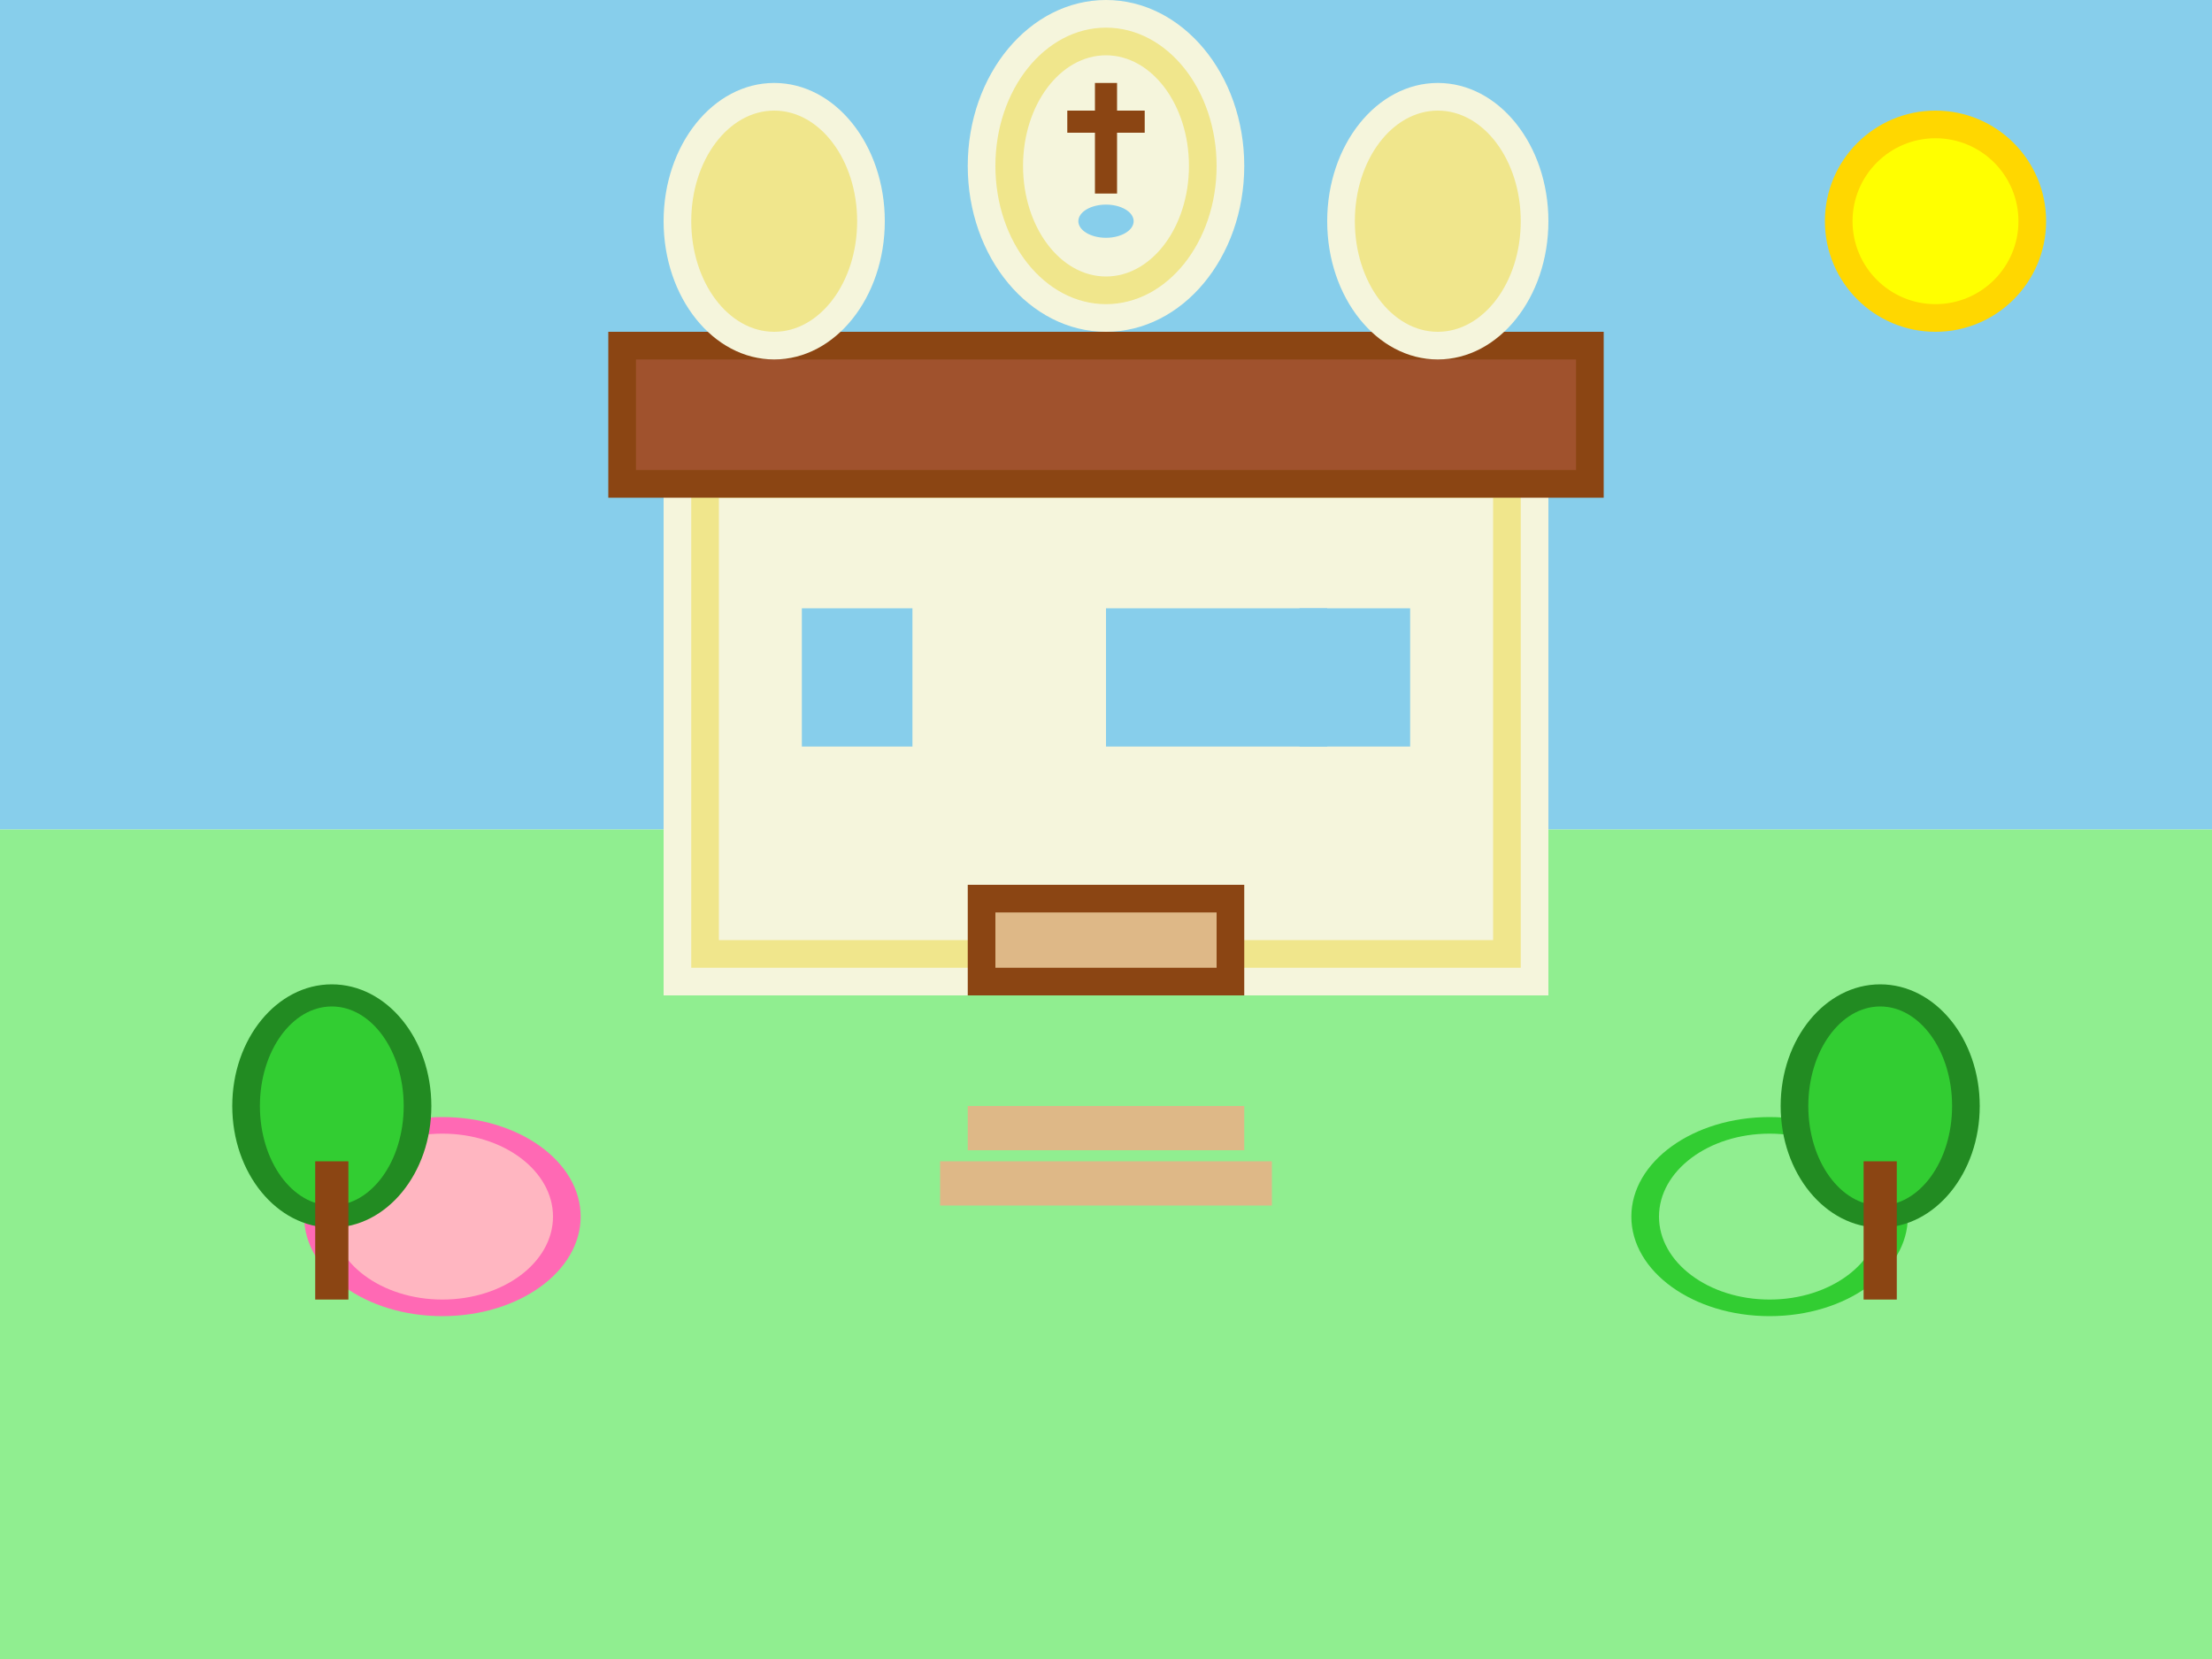
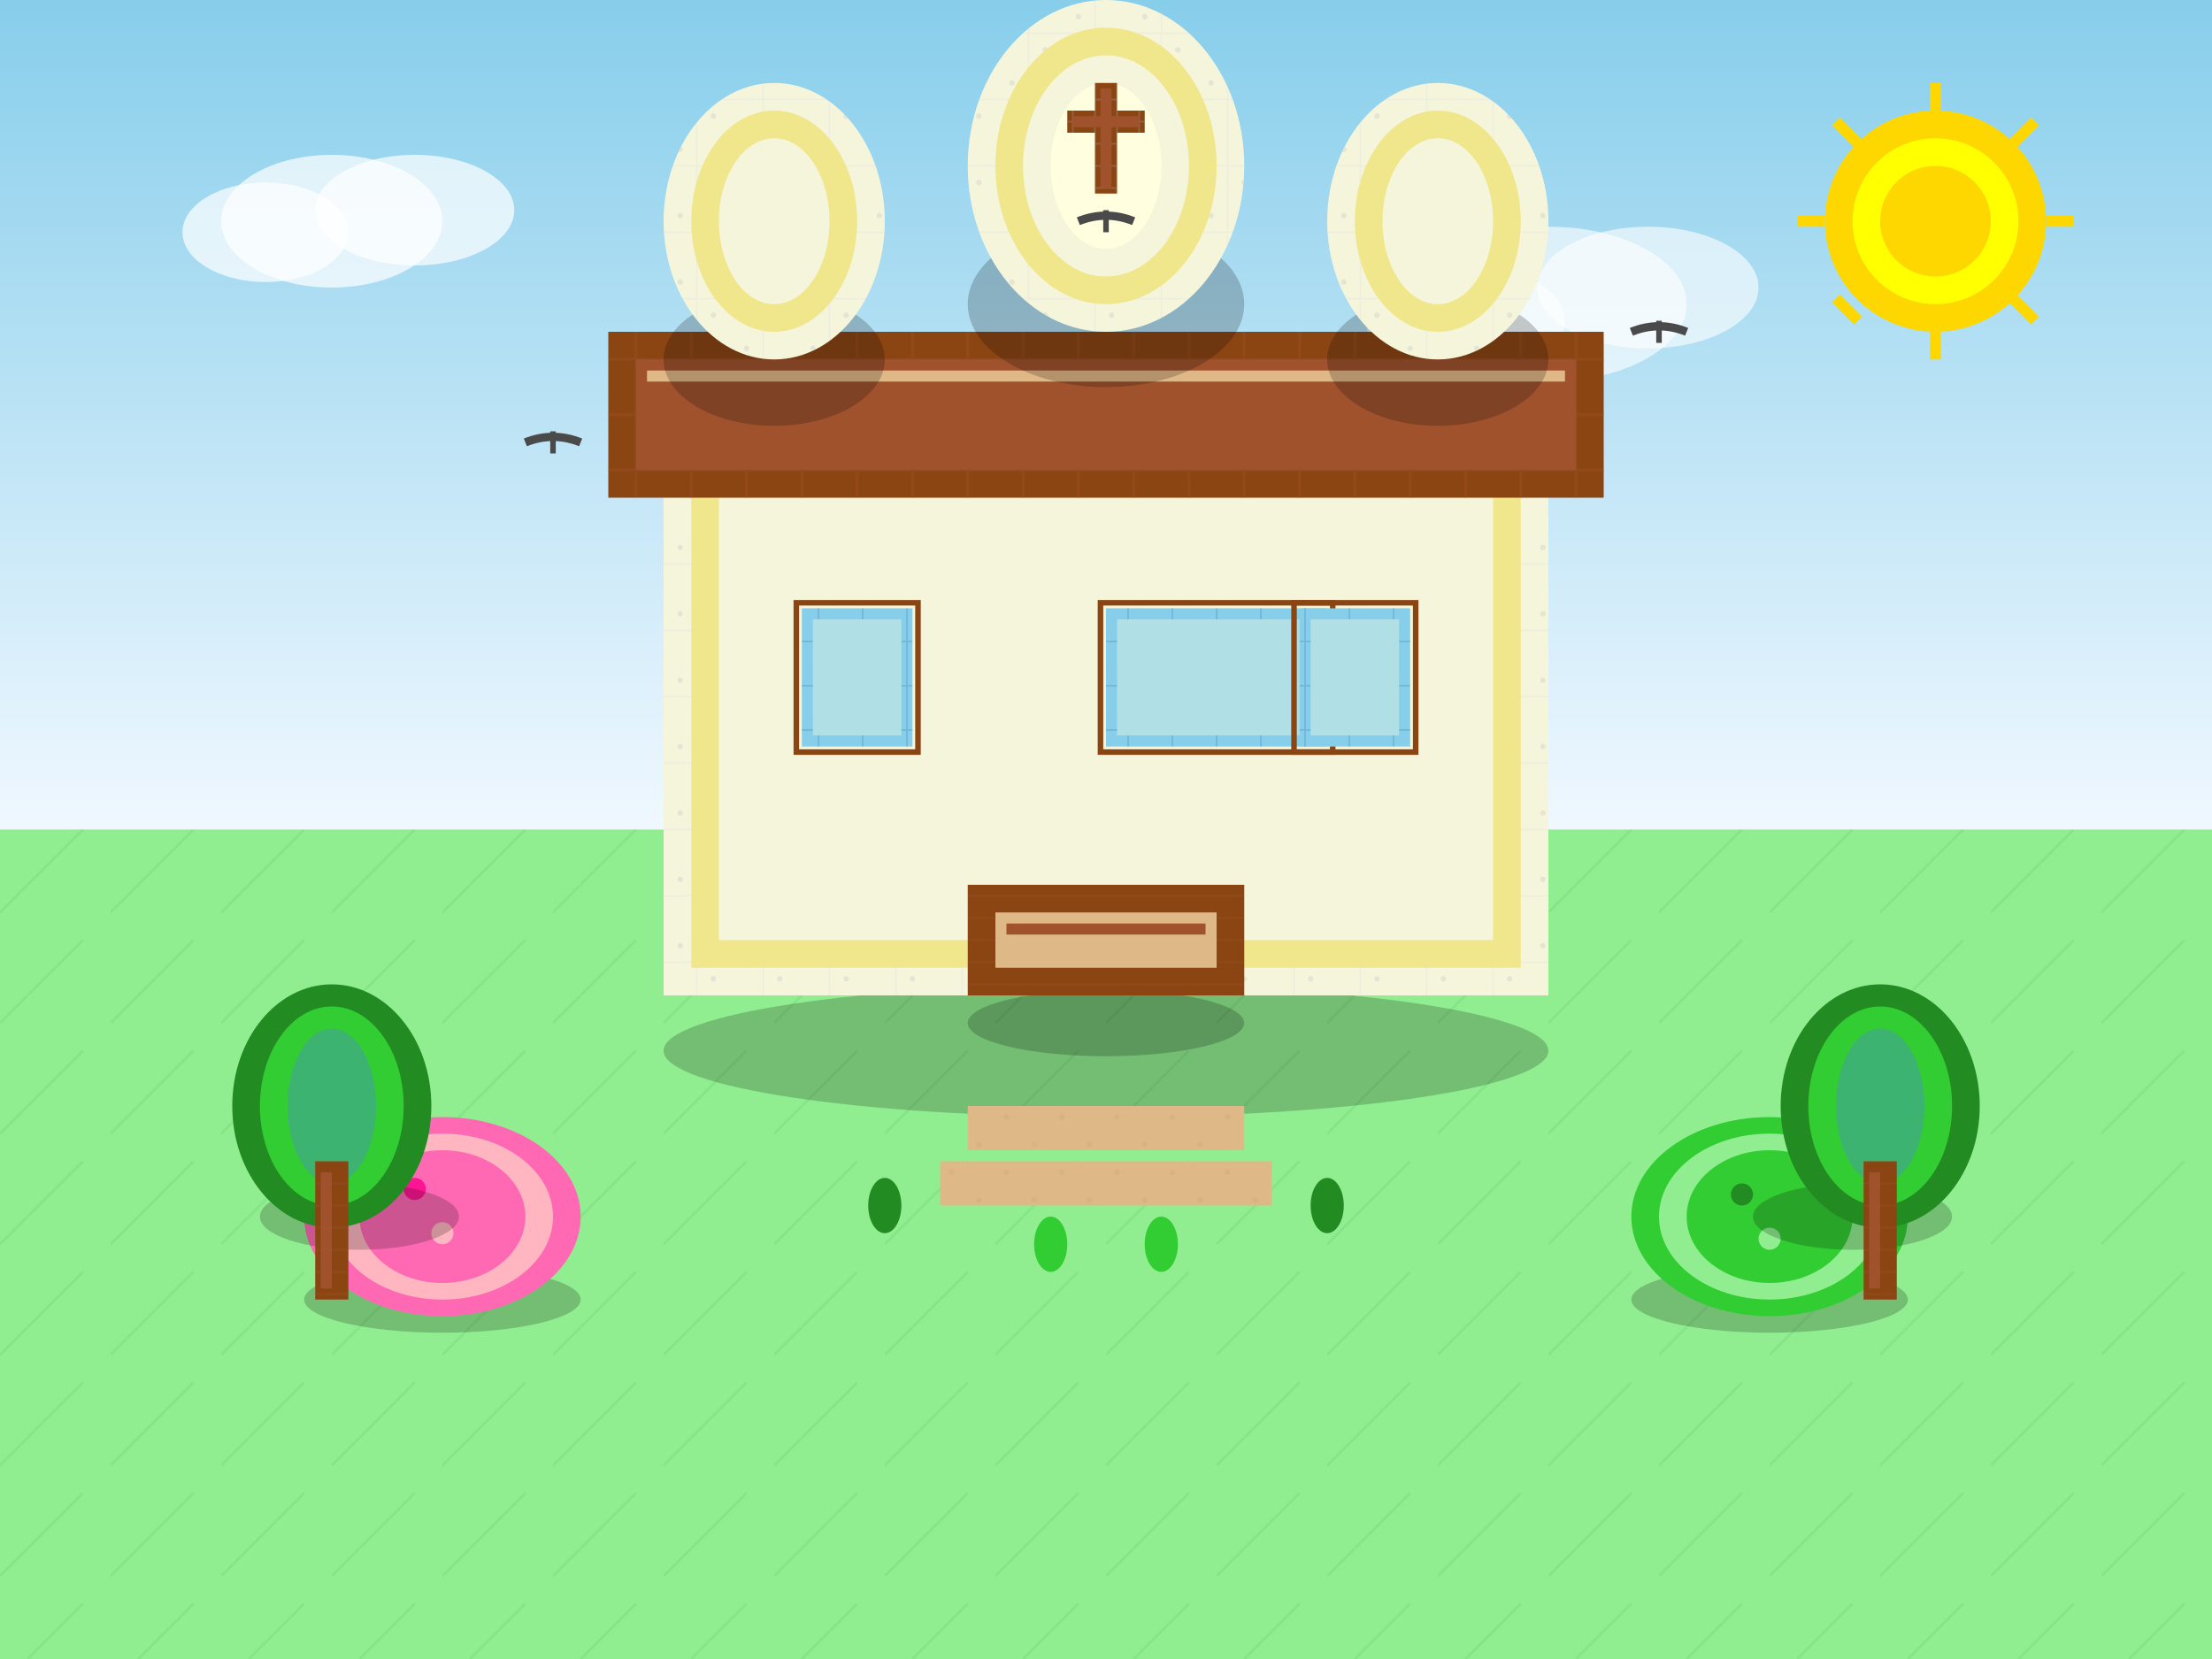
<svg xmlns="http://www.w3.org/2000/svg" width="400" height="300" viewBox="0 0 400 300" fill="none">
  <rect width="400" height="300" fill="#F0F8FF" />
-   <rect x="0" y="0" width="400" height="150" fill="#87CEEB" />
+   <rect x="0" y="0" width="400" height="150" fill="url(#skyGradient)" />
+   <ellipse cx="60" cy="40" rx="20" ry="12" fill="#FFFFFF" opacity="0.7" />
+   <ellipse cx="75" cy="38" rx="18" ry="10" fill="#FFFFFF" opacity="0.7" />
+   <ellipse cx="48" cy="42" rx="15" ry="9" fill="#FFFFFF" opacity="0.7" />
+   <ellipse cx="280" cy="55" rx="25" ry="14" fill="#FFFFFF" opacity="0.6" />
+   <ellipse cx="298" cy="52" rx="20" ry="11" fill="#FFFFFF" opacity="0.6" />
+   <ellipse cx="265" cy="58" rx="18" ry="10" fill="#FFFFFF" opacity="0.6" />
  <rect x="0" y="150" width="400" height="150" fill="#90EE90" />
+   <rect x="0" y="150" width="400" height="150" fill="url(#grassTexture)" opacity="0.3" />
+   <ellipse cx="200" cy="190" rx="80" ry="12" fill="#000000" opacity="0.2" />
  <rect x="120" y="80" width="160" height="100" fill="#F5F5DC" />
+   <rect x="120" y="80" width="160" height="100" fill="url(#stoneTexture)" opacity="0.3" />
  <rect x="125" y="85" width="150" height="90" fill="#F0E68C" />
  <rect x="130" y="90" width="140" height="80" fill="#F5F5DC" />
+   <rect x="122" y="82" width="156" height="2" fill="#FFFFE0" />
+   <rect x="127" y="87" width="146" height="2" fill="#FFFFFF" />
  <rect x="110" y="60" width="180" height="30" fill="#8B4513" />
+   <rect x="110" y="60" width="180" height="30" fill="url(#roofTexture)" opacity="0.3" />
  <rect x="115" y="65" width="170" height="20" fill="#A0522D" />
+   <rect x="117" y="67" width="166" height="2" fill="#DEB887" />
+   <ellipse cx="200" cy="55" rx="25" ry="15" fill="#000000" opacity="0.2" />
  <ellipse cx="200" cy="30" rx="25" ry="30" fill="#F5F5DC" />
+   <ellipse cx="200" cy="30" rx="25" ry="30" fill="url(#stoneTexture)" opacity="0.3" />
  <ellipse cx="200" cy="30" rx="20" ry="25" fill="#F0E68C" />
  <ellipse cx="200" cy="30" rx="15" ry="20" fill="#F5F5DC" />
+   <ellipse cx="200" cy="30" rx="10" ry="15" fill="#FFFFE0" />
+   <ellipse cx="140" cy="65" rx="20" ry="12" fill="#000000" opacity="0.2" />
+   <ellipse cx="260" cy="65" rx="20" ry="12" fill="#000000" opacity="0.2" />
  <ellipse cx="140" cy="40" rx="20" ry="25" fill="#F5F5DC" />
+   <ellipse cx="140" cy="40" rx="20" ry="25" fill="url(#stoneTexture)" opacity="0.3" />
  <ellipse cx="140" cy="40" rx="15" ry="20" fill="#F0E68C" />
+   <ellipse cx="140" cy="40" rx="10" ry="15" fill="#F5F5DC" />
  <ellipse cx="260" cy="40" rx="20" ry="25" fill="#F5F5DC" />
+   <ellipse cx="260" cy="40" rx="20" ry="25" fill="url(#stoneTexture)" opacity="0.3" />
  <ellipse cx="260" cy="40" rx="15" ry="20" fill="#F0E68C" />
+   <ellipse cx="260" cy="40" rx="10" ry="15" fill="#F5F5DC" />
+   <ellipse cx="200" cy="185" rx="25" ry="6" fill="#000000" opacity="0.2" />
  <rect x="175" y="160" width="50" height="20" fill="#8B4513" />
+   <rect x="175" y="160" width="50" height="20" fill="url(#woodTexture)" opacity="0.3" />
  <rect x="180" y="165" width="40" height="10" fill="#DEB887" />
+   <rect x="182" y="167" width="36" height="2" fill="#A0522D" />
  <rect x="145" y="110" width="20" height="25" fill="#87CEEB" />
+   <rect x="145" y="110" width="20" height="25" fill="url(#stainedGlassTexture)" opacity="0.3" />
+   <rect x="147" y="112" width="16" height="21" fill="#B0E0E6" />
+   <rect x="144" y="109" width="22" height="27" fill="none" stroke="#8B4513" stroke-width="1" />
  <rect x="200" y="110" width="40" height="25" fill="#87CEEB" />
+   <rect x="200" y="110" width="40" height="25" fill="url(#stainedGlassTexture)" opacity="0.3" />
+   <rect x="202" y="112" width="36" height="21" fill="#B0E0E6" />
+   <rect x="199" y="109" width="42" height="27" fill="none" stroke="#8B4513" stroke-width="1" />
  <rect x="235" y="110" width="20" height="25" fill="#87CEEB" />
+   <rect x="235" y="110" width="20" height="25" fill="url(#stainedGlassTexture)" opacity="0.3" />
+   <rect x="237" y="112" width="16" height="21" fill="#B0E0E6" />
+   <rect x="234" y="109" width="22" height="27" fill="none" stroke="#8B4513" stroke-width="1" />
  <rect x="198" y="15" width="4" height="20" fill="#8B4513" />
+   <rect x="198" y="15" width="4" height="20" fill="url(#metalTexture)" opacity="0.3" />
  <rect x="193" y="20" width="14" height="4" fill="#8B4513" />
+   <rect x="193" y="20" width="14" height="4" fill="url(#metalTexture)" opacity="0.3" />
+   <rect x="199" y="16" width="2" height="18" fill="#A0522D" />
+   <rect x="194" y="21" width="12" height="2" fill="#A0522D" />
+   <ellipse cx="80" cy="235" rx="25" ry="6" fill="#000000" opacity="0.2" />
+   <ellipse cx="320" cy="235" rx="25" ry="6" fill="#000000" opacity="0.2" />
  <ellipse cx="80" cy="220" rx="25" ry="18" fill="#FF69B4" />
  <ellipse cx="80" cy="220" rx="20" ry="15" fill="#FFB6C1" />
+   <ellipse cx="80" cy="220" rx="15" ry="12" fill="#FF69B4" />
+   <circle cx="75" cy="215" r="2" fill="#FF1493" />
+   <circle cx="85" cy="218" r="2" fill="#FF69B4" />
+   <circle cx="80" cy="223" r="2" fill="#FFB6C1" />
  <ellipse cx="320" cy="220" rx="25" ry="18" fill="#32CD32" />
  <ellipse cx="320" cy="220" rx="20" ry="15" fill="#90EE90" />
+   <ellipse cx="320" cy="220" rx="15" ry="12" fill="#32CD32" />
+   <circle cx="315" cy="216" r="2" fill="#228B22" />
+   <circle cx="325" cy="219" r="2" fill="#32CD32" />
+   <circle cx="320" cy="224" r="2" fill="#90EE90" />
+   <ellipse cx="65" cy="220" rx="18" ry="6" fill="#000000" opacity="0.2" />
+   <ellipse cx="335" cy="220" rx="18" ry="6" fill="#000000" opacity="0.2" />
  <ellipse cx="60" cy="200" rx="18" ry="22" fill="#228B22" />
  <ellipse cx="60" cy="200" rx="13" ry="18" fill="#32CD32" />
+   <ellipse cx="60" cy="200" rx="8" ry="14" fill="#3CB371" />
  <rect x="57" y="210" width="6" height="25" fill="#8B4513" />
+   <rect x="57" y="210" width="6" height="25" fill="url(#woodTexture)" opacity="0.3" />
+   <rect x="58" y="212" width="2" height="21" fill="#A0522D" />
  <ellipse cx="340" cy="200" rx="18" ry="22" fill="#228B22" />
  <ellipse cx="340" cy="200" rx="13" ry="18" fill="#32CD32" />
+   <ellipse cx="340" cy="200" rx="8" ry="14" fill="#3CB371" />
  <rect x="337" y="210" width="6" height="25" fill="#8B4513" />
+   <rect x="337" y="210" width="6" height="25" fill="url(#woodTexture)" opacity="0.3" />
+   <rect x="338" y="212" width="2" height="21" fill="#A0522D" />
  <rect x="175" y="200" width="50" height="8" fill="#DEB887" />
+   <rect x="175" y="200" width="50" height="8" fill="url(#pathTexture)" opacity="0.3" />
  <rect x="170" y="210" width="60" height="8" fill="#DEB887" />
+   <rect x="170" y="210" width="60" height="8" fill="url(#pathTexture)" opacity="0.3" />
+   <ellipse cx="160" cy="218" rx="3" ry="5" fill="#228B22" />
+   <ellipse cx="240" cy="218" rx="3" ry="5" fill="#228B22" />
+   <ellipse cx="190" cy="225" rx="3" ry="5" fill="#32CD32" />
+   <ellipse cx="210" cy="225" rx="3" ry="5" fill="#32CD32" />
  <circle cx="350" cy="40" r="20" fill="#FFD700" />
  <circle cx="350" cy="40" r="15" fill="#FFFF00" />
-   <ellipse cx="100" cy="80" rx="5" ry="3" fill="#87CEEB" />
-   <ellipse cx="300" cy="60" rx="5" ry="3" fill="#87CEEB" />
-   <ellipse cx="200" cy="40" rx="5" ry="3" fill="#87CEEB" />
+   <circle cx="350" cy="40" r="10" fill="#FFD700" />
+   <line x1="350" y1="15" x2="350" y2="20" stroke="#FFD700" stroke-width="2" />
+   <line x1="350" y1="60" x2="350" y2="65" stroke="#FFD700" stroke-width="2" />
+   <line x1="325" y1="40" x2="330" y2="40" stroke="#FFD700" stroke-width="2" />
+   <line x1="370" y1="40" x2="375" y2="40" stroke="#FFD700" stroke-width="2" />
+   <line x1="332" y1="22" x2="336" y2="26" stroke="#FFD700" stroke-width="2" />
+   <line x1="364" y1="54" x2="368" y2="58" stroke="#FFD700" stroke-width="2" />
+   <line x1="364" y1="26" x2="368" y2="22" stroke="#FFD700" stroke-width="2" />
+   <line x1="332" y1="54" x2="336" y2="58" stroke="#FFD700" stroke-width="2" />
+   <path d="M 95 80 Q 100 78 105 80" stroke="#4A4A4A" stroke-width="1.5" fill="none" />
+   <path d="M 100 82 L 100 78" stroke="#4A4A4A" stroke-width="1" fill="none" />
+   <path d="M 295 60 Q 300 58 305 60" stroke="#4A4A4A" stroke-width="1.5" fill="none" />
+   <path d="M 300 62 L 300 58" stroke="#4A4A4A" stroke-width="1" fill="none" />
+   <path d="M 195 40 Q 200 38 205 40" stroke="#4A4A4A" stroke-width="1.5" fill="none" />
+   <path d="M 200 42 L 200 38" stroke="#4A4A4A" stroke-width="1" fill="none" />
+   <defs>
+     <linearGradient id="skyGradient" x1="0%" y1="0%" x2="0%" y2="100%">
+       <stop offset="0%" style="stop-color:#87CEEB;stop-opacity:1" />
+       <stop offset="100%" style="stop-color:#F0F8FF;stop-opacity:1" />
+     </linearGradient>
+     <pattern id="grassTexture" x="0" y="0" width="20" height="20" patternUnits="userSpaceOnUse">
+       <line x1="0" y1="5" x2="5" y2="0" stroke="#70D070" stroke-width="0.5" />
+       <line x1="10" y1="15" x2="15" y2="10" stroke="#70D070" stroke-width="0.5" />
+       <line x1="5" y1="20" x2="10" y2="15" stroke="#70D070" stroke-width="0.5" />
+     </pattern>
+     <pattern id="stoneTexture" x="0" y="0" width="12" height="12" patternUnits="userSpaceOnUse">
+       <line x1="0" y1="6" x2="12" y2="6" stroke="#DCDCDC" stroke-width="0.3" />
+       <line x1="6" y1="0" x2="6" y2="12" stroke="#DCDCDC" stroke-width="0.3" />
+       <circle cx="3" cy="3" r="0.5" fill="#C0C0C0" />
+       <circle cx="9" cy="9" r="0.5" fill="#C0C0C0" />
+     </pattern>
+     <pattern id="roofTexture" x="0" y="0" width="10" height="10" patternUnits="userSpaceOnUse">
+       <line x1="0" y1="5" x2="10" y2="5" stroke="#A0522D" stroke-width="0.5" />
+       <line x1="5" y1="0" x2="5" y2="10" stroke="#A0522D" stroke-width="0.5" />
+     </pattern>
+     <pattern id="woodTexture" x="0" y="0" width="8" height="8" patternUnits="userSpaceOnUse">
+       <line x1="0" y1="2" x2="8" y2="2" stroke="#A0522D" stroke-width="0.3" />
+       <line x1="0" y1="6" x2="8" y2="6" stroke="#A0522D" stroke-width="0.3" />
+     </pattern>
+     <pattern id="stainedGlassTexture" x="0" y="0" width="8" height="8" patternUnits="userSpaceOnUse">
+       <line x1="0" y1="4" x2="8" y2="4" stroke="#4682B4" stroke-width="0.3" />
+       <line x1="4" y1="0" x2="4" y2="8" stroke="#4682B4" stroke-width="0.3" />
+       <circle cx="2" cy="2" r="0.5" fill="#87CEEB" />
+       <circle cx="6" cy="6" r="0.5" fill="#87CEEB" />
+     </pattern>
+     <pattern id="metalTexture" x="0" y="0" width="4" height="4" patternUnits="userSpaceOnUse">
+       <line x1="0" y1="2" x2="4" y2="2" stroke="#A9A9A9" stroke-width="0.3" />
+       <line x1="2" y1="0" x2="2" y2="4" stroke="#A9A9A9" stroke-width="0.3" />
+     </pattern>
+     <pattern id="pathTexture" x="0" y="0" width="10" height="10" patternUnits="userSpaceOnUse">
+       <circle cx="2" cy="2" r="0.5" fill="#C4A574" />
+       <circle cx="7" cy="7" r="0.5" fill="#C4A574" />
+     </pattern>
+   </defs>
</svg>
